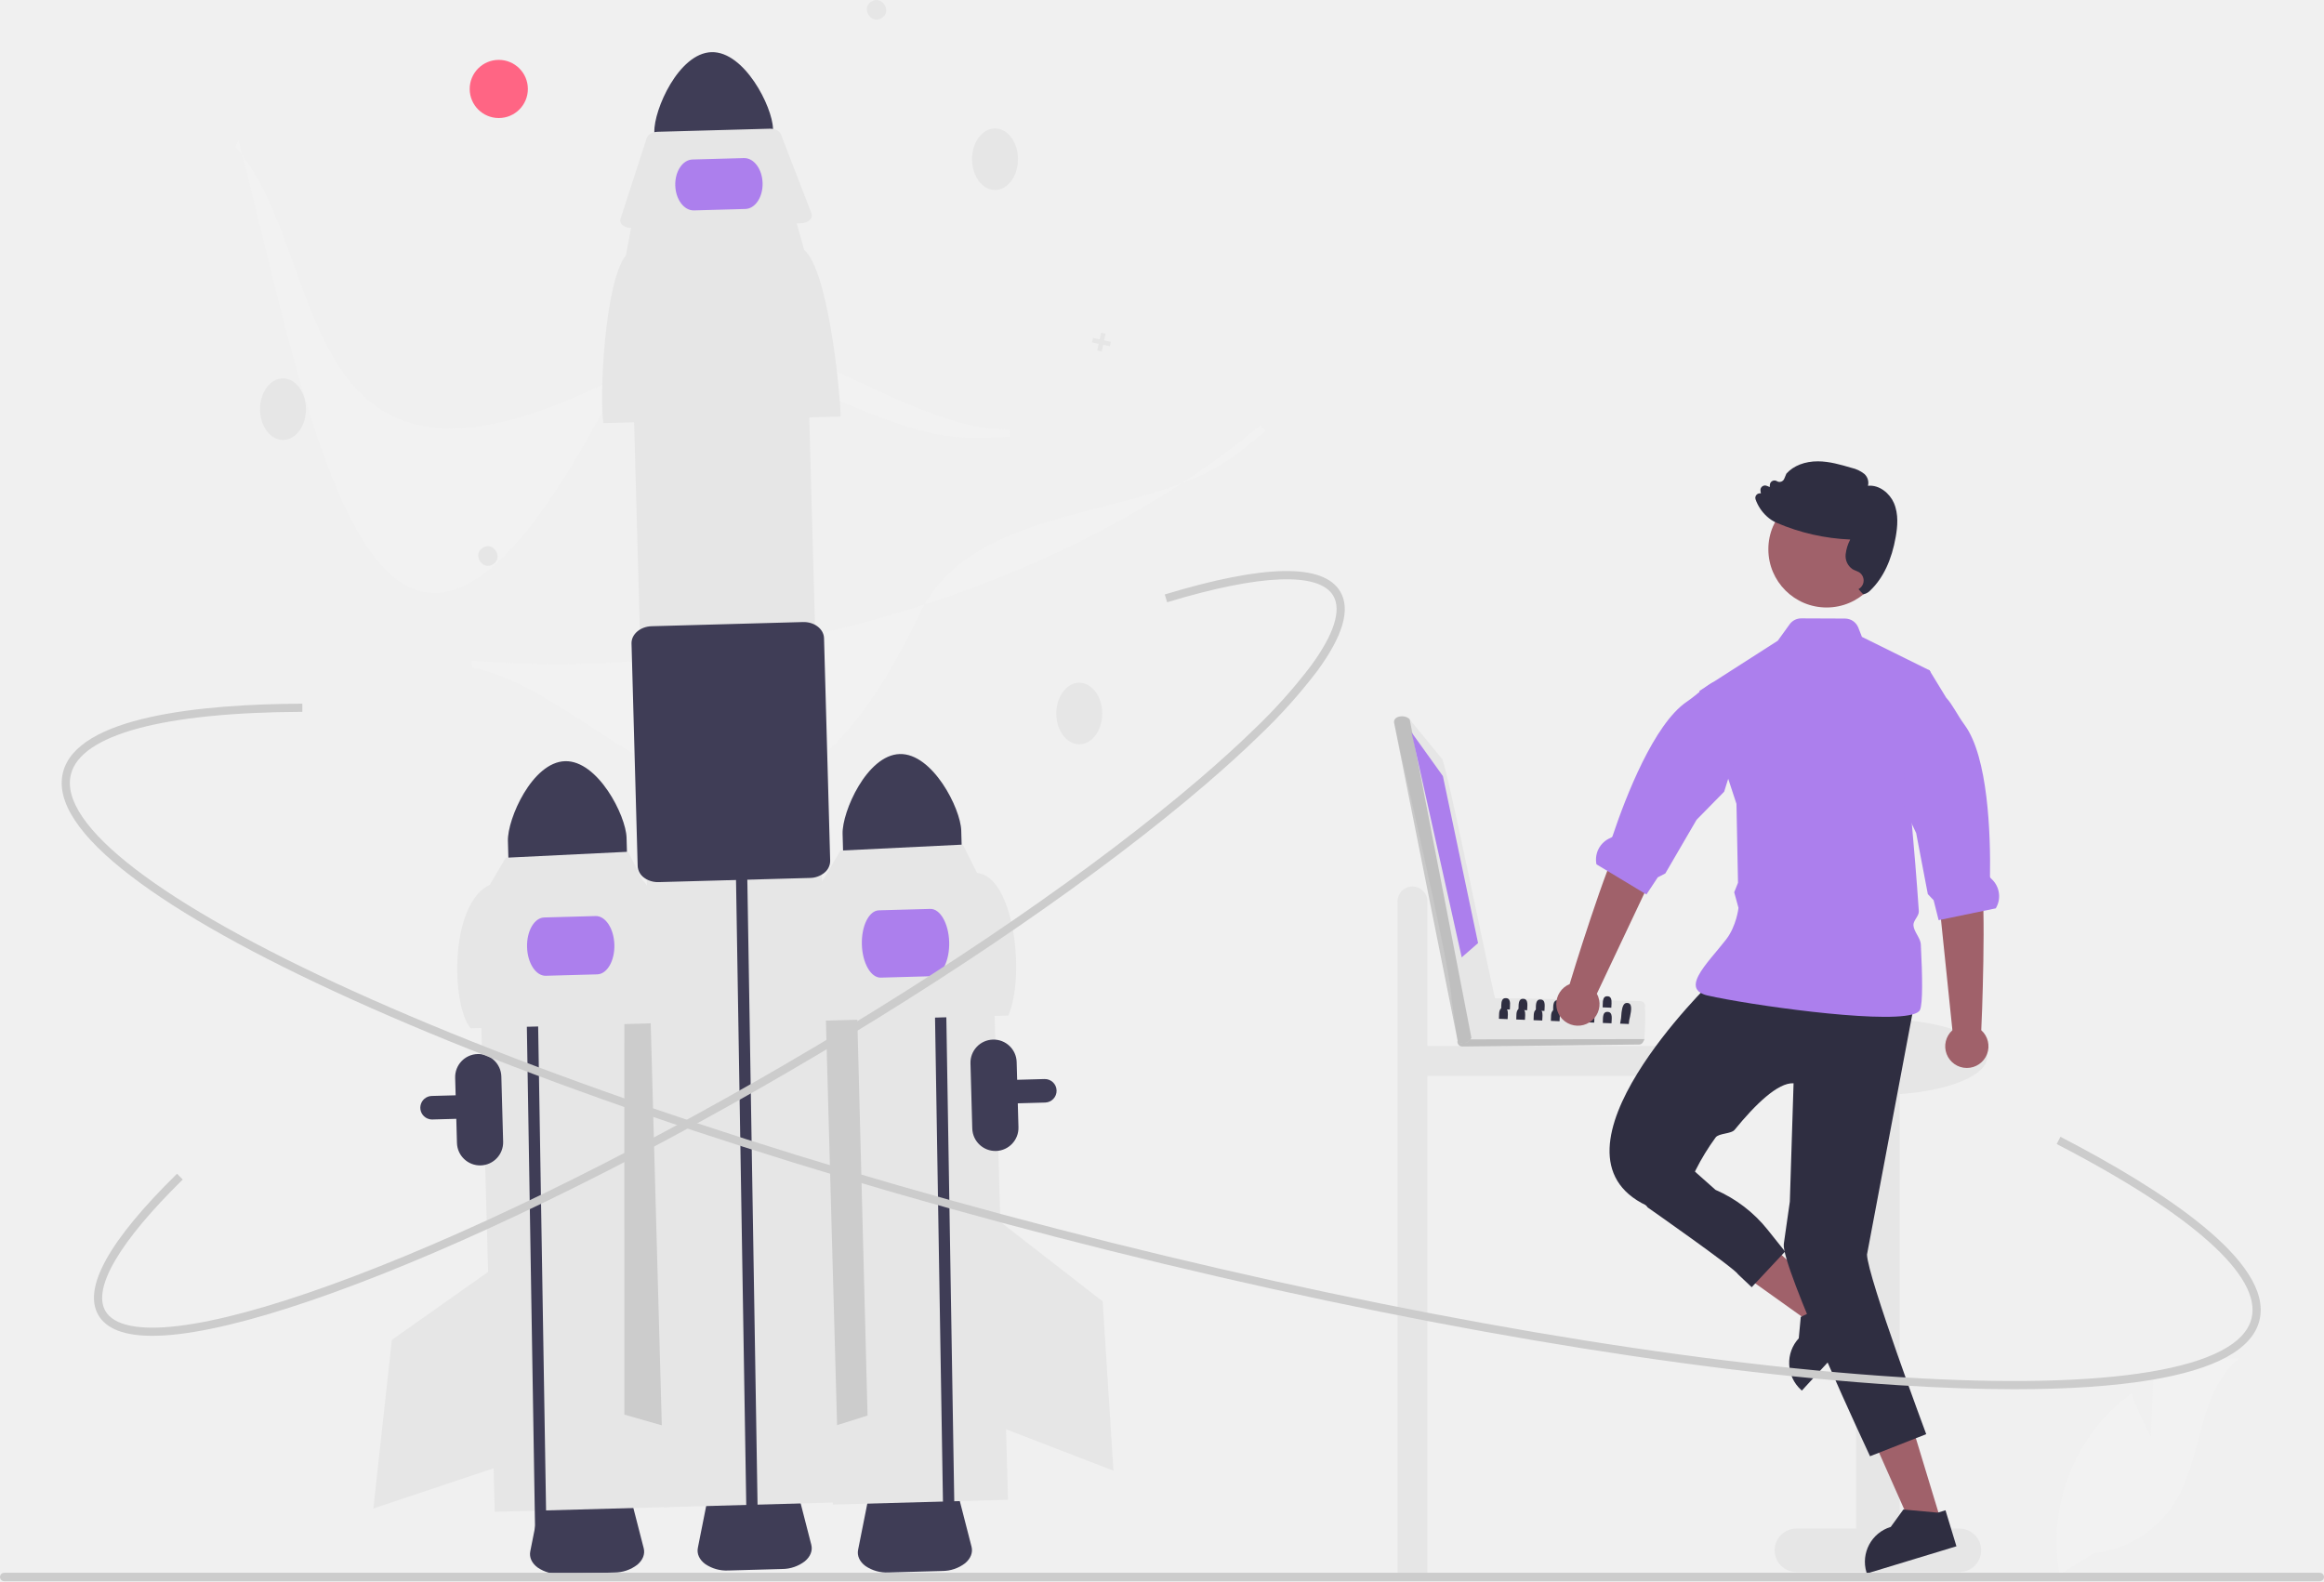
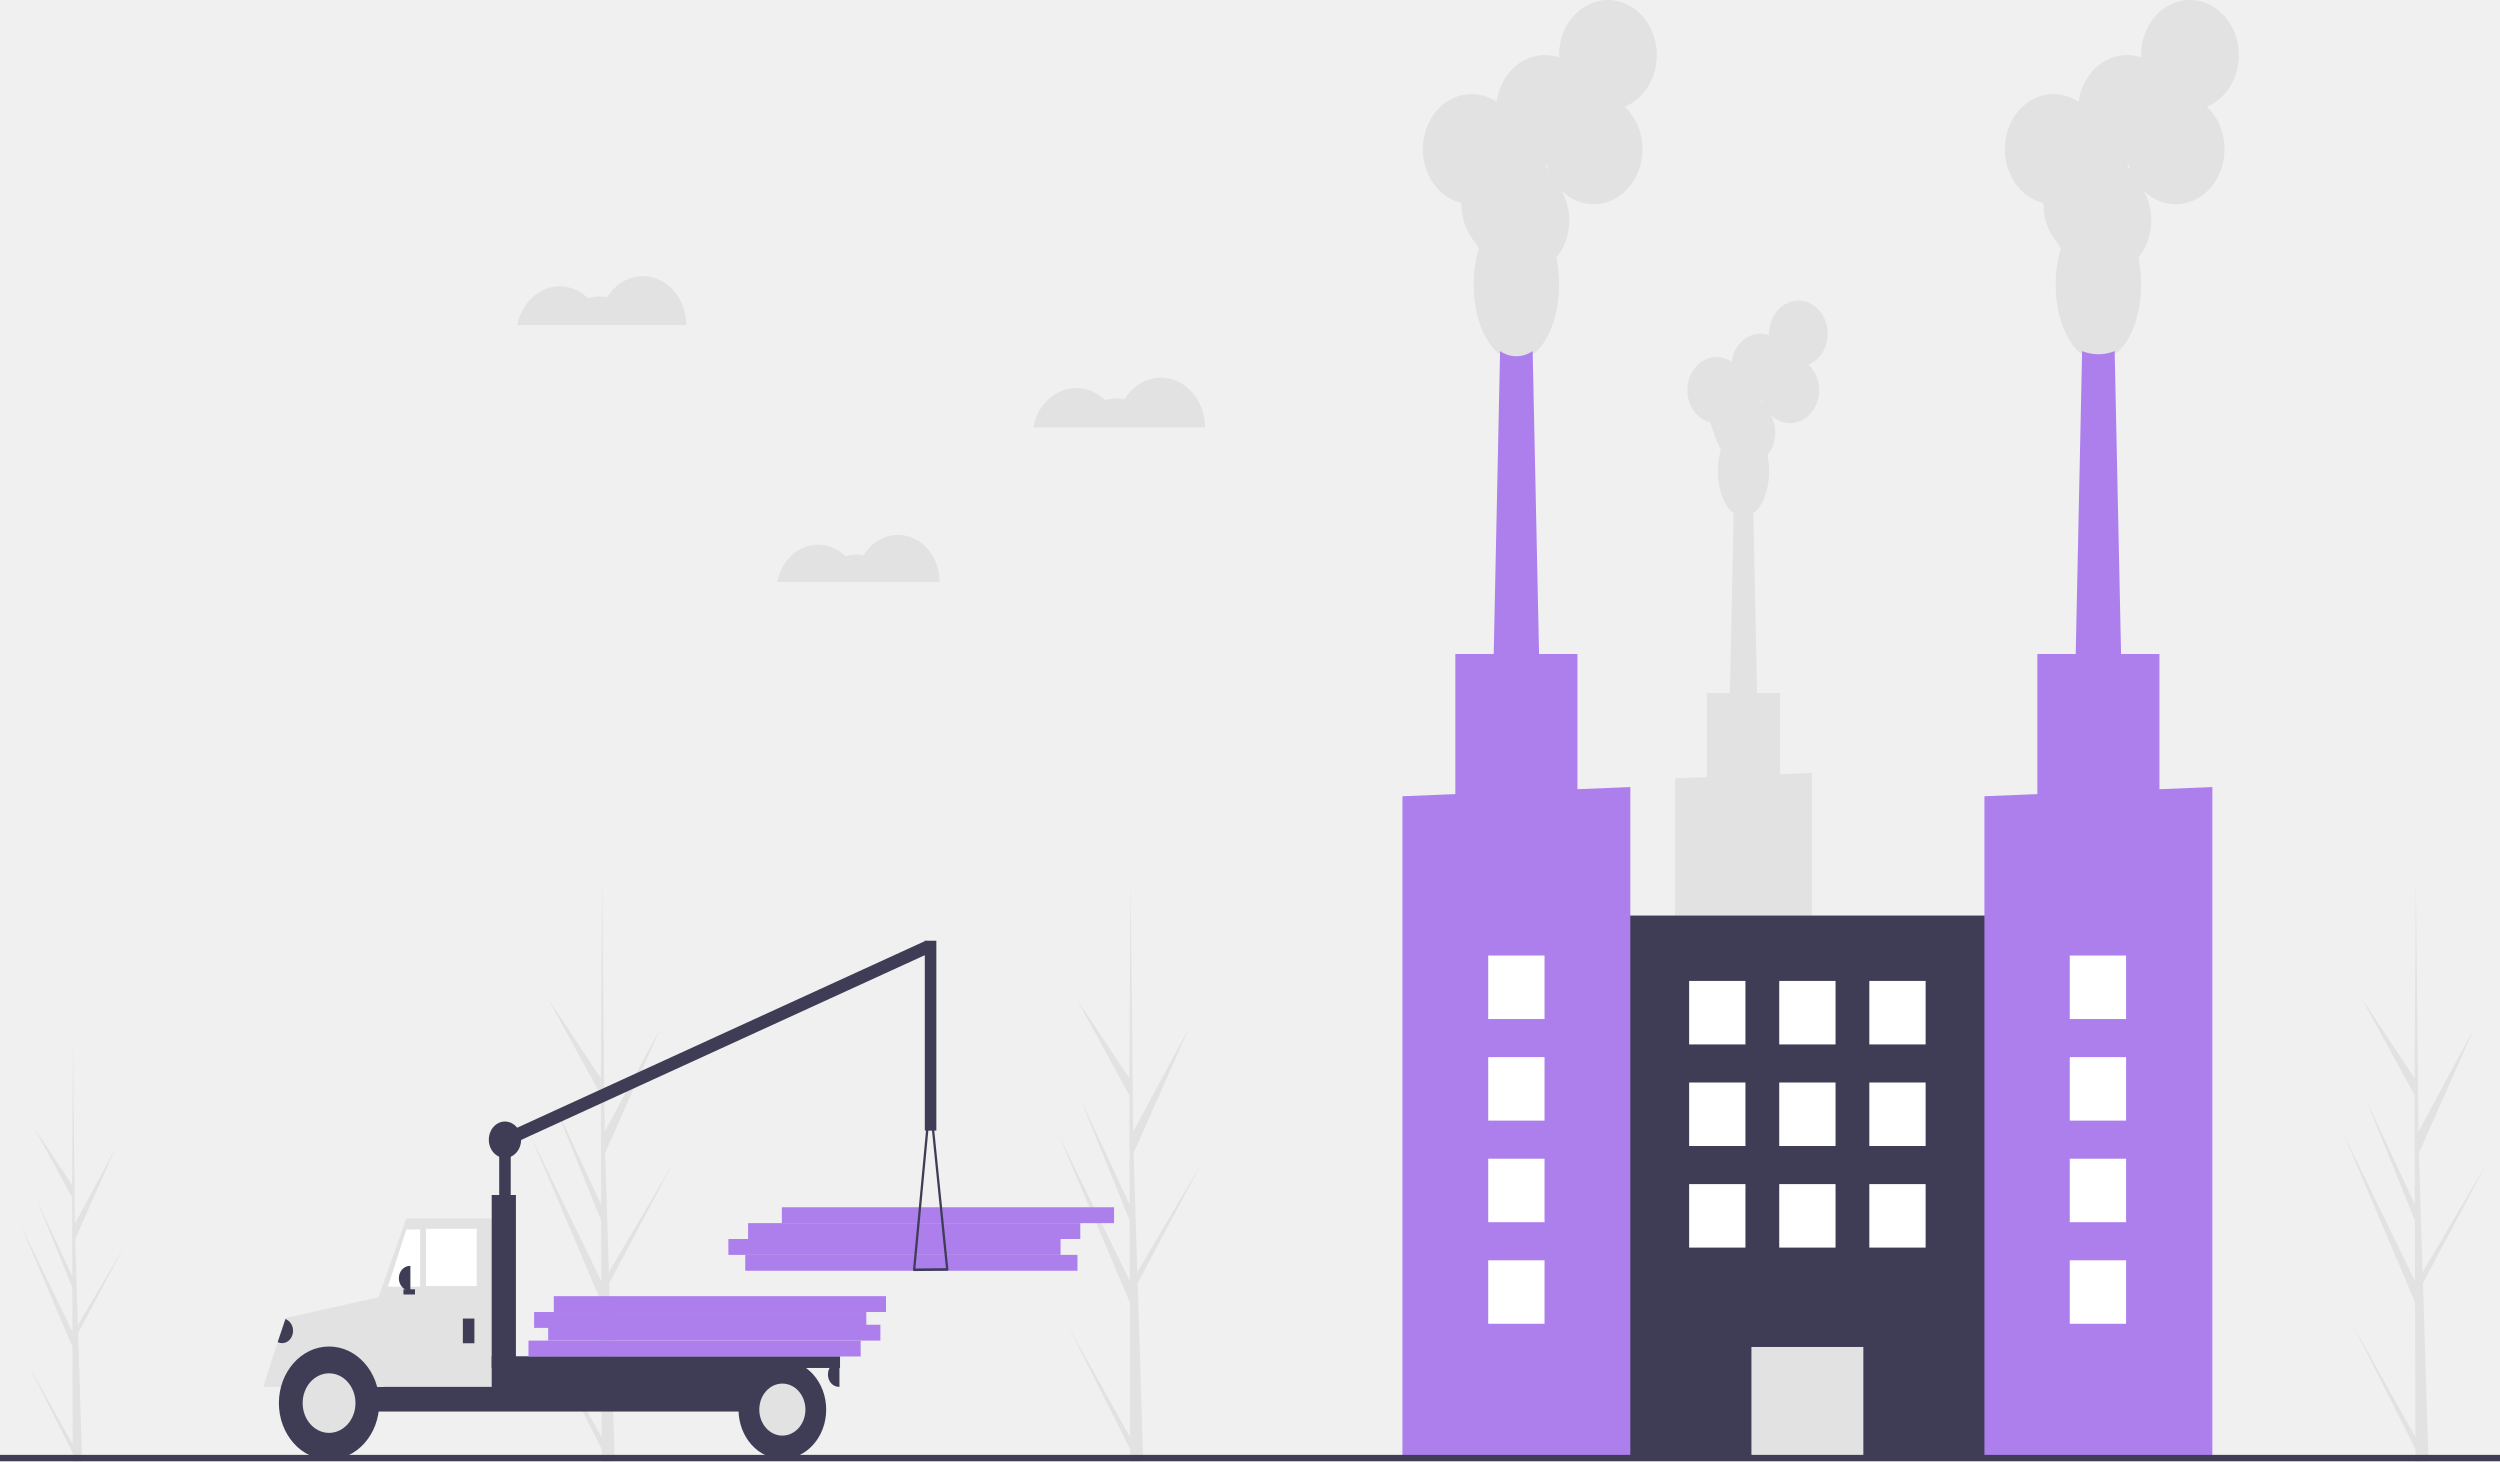
- <svg xmlns="http://www.w3.org/2000/svg" data-name="Layer 1" width="855.157" height="581.907" viewBox="0 0 855.157 581.907">
-   <path d="M696.927,503.797a5.5,5.5,0,0,1,5.5,5.5v53.206h105.5a5.5,5.5,0,0,1,0,11h-105.5v184h-11V509.297A5.5,5.5,0,0,1,696.927,503.797Z" transform="translate(-177.1854 -177.5591)" fill="#e6e6e6" />
-   <path d="M403.333,756.253l-19.832.548a13.812,13.812,0,0,1-8.486-2.379c-2.154-1.602-3.142-3.768-2.708-5.943l3.903-19.613c.735-3.7,5.27-6.497,10.78-6.649l10.952-.302c5.51-.152,10.192,2.39,11.13,6.044l4.979,19.368c.552,2.148-.314,4.365-2.376,6.083A13.812,13.812,0,0,1,403.333,756.253Z" transform="translate(-177.1854 -177.5591)" fill="#3f3d56" />
-   <path d="M523.963,755.693l-19.832.548a13.812,13.812,0,0,1-8.486-2.379c-2.154-1.602-3.142-3.768-2.708-5.943l3.903-19.613c.735-3.7,5.27-6.497,10.78-6.649l10.952-.302c5.51-.152,10.192,2.39,11.13,6.044l4.979,19.368c.552,2.148-.314,4.365-2.376,6.083A13.812,13.812,0,0,1,523.963,755.693Z" transform="translate(-177.1854 -177.5591)" fill="#3f3d56" />
-   <path d="M334.467,589.188a4.331,4.331,0,0,1,1.595-8.308L561.53,574.655a4.33,4.33,0,0,1,4.449,4.208l0,0a4.336,4.336,0,0,1-4.209,4.448l-0-0-225.468,6.226A4.307,4.307,0,0,1,334.467,589.188Z" transform="translate(-177.1854 -177.5591)" fill="#3f3d56" />
-   <rect x="356.219" y="515.396" width="64.474" height="217.68" transform="translate(-194.2683 -166.5985) rotate(-1.58175)" fill="#e6e6e6" />
-   <polygon points="242.126 333.079 229.737 366.828 229.748 520.587 244.844 524.916 242.126 333.079" fill="#ccc" />
-   <path d="M385.116,457.681c-12.057.342-21.257,21.209-21.036,29.352l.407,14.742,43.659-1.206-.407-14.742C407.511,477.685,397.174,457.357,385.116,457.681Z" transform="translate(-177.1854 -177.5591)" fill="#3f3d56" />
-   <path d="M354.063,606.44a8.51,8.51,0,0,1-8.731-8.262l-.662-23.991a8.5,8.5,0,1,1,16.994-.469l.662,23.991A8.51,8.51,0,0,1,354.063,606.44Z" transform="translate(-177.1854 -177.5591)" fill="#3f3d56" />
-   <polyline points="193.233 339.284 192.928 323.429 197.086 323.326 197.391 339.13 201.16 569.476 197.001 569.591" fill="#3f3d56" />
-   <path d="M425.067,553.92l-74.739,2.064c-7.139-8.705-7.787-45.793,7.111-52.851l5.842-9.92,45.043-2.199,5.264,10.445C420.999,507.764,424.82,544.62,425.067,553.92Z" transform="translate(-177.1854 -177.5591)" fill="#e6e6e6" />
-   <path d="M396.936,536.132l-18.9.522c-3.647.101-6.748-4.631-6.911-10.546s2.672-10.811,6.319-10.912l18.9-.522c3.647-.101,6.748,4.631,6.911,10.546S400.583,536.032,396.936,536.132Z" transform="translate(-177.1854 -177.5591)" fill="#ac7fed" />
-   <polygon points="183.151 465.568 144.192 493.088 137.386 555.138 182.834 539.953 183.151 465.568" fill="#e6e6e6" />
-   <rect x="480.63" y="512.731" width="64.474" height="217.68" transform="translate(-194.1474 -163.1654) rotate(-1.58175)" fill="#e6e6e6" />
-   <polygon points="301.996 333.806 315.257 367.222 319.236 520.93 304.257 525.649 301.996 333.806" fill="#ccc" />
-   <ellipse cx="397.132" cy="262.584" rx="8.447" ry="11.327" fill="#e6e6e6" />
-   <path d="M508.269,455.051c-12.057.342-21.257,21.209-21.036,29.352l.407,14.742,43.659-1.206L530.892,483.197C530.663,475.054,520.326,454.727,508.269,455.051Z" transform="translate(-177.1854 -177.5591)" fill="#3f3d56" />
-   <polyline points="343.567 344.247 343.262 328.392 347.42 328.288 347.725 344.093 351.494 574.439 347.335 574.554" fill="#3f3d56" />
-   <path d="M548.219,551.29l-74.739,2.064c-1.303-7.877.383-44.633,7.111-52.851l5.842-9.92,45.043-2.199,5.264,10.445C550.039,499.912,554.691,536.032,548.219,551.29Z" transform="translate(-177.1854 -177.5591)" fill="#e6e6e6" />
-   <path d="M520.18,536.813l-18.9.522c-3.647.101-6.768-5.374-6.957-12.202s2.626-12.466,6.273-12.567l18.9-.522c3.647-.101,6.768,5.374,6.957,12.202S523.827,536.712,520.18,536.813Z" transform="translate(-177.1854 -177.5591)" fill="#ac7fed" />
-   <polygon points="368.086 449.662 405.749 478.93 409.715 541.227 365.009 523.983 368.086 449.662" fill="#e6e6e6" />
-   <path d="M534.754,338.68c-40.413,0-86.857-44.846-127.949-23.539-124.415,64.514-107.289-43.44-143.032-83.589l1.173-2.354c27.059,103.218,51.543,267.692,142.399,83.205,22.759-46.214,97.455,25.22,141.423,23.113l.076,2.829Q541.88,338.681,534.754,338.68Z" transform="translate(-177.1854 -177.5591)" fill="#f2f2f2" />
-   <path d="M631.751,345.026c-32.216,24.4-96.316,16.691-116.208,58.487-60.228,126.545-111.754,30.148-164.488,19.724l-.486-2.585c52.79,4.378,109.414-2.415,163.751-19.648,49.104-15.571,92.915-38.736,126.692-66.962l1.769,2.209Q637.432,340.725,631.751,345.026Z" transform="translate(-177.1854 -177.5591)" fill="#f2f2f2" />
-   <ellipse cx="104.132" cy="150.584" rx="8.447" ry="11.327" fill="#e6e6e6" />
-   <ellipse cx="366.132" cy="58.584" rx="8.447" ry="11.327" fill="#e6e6e6" />
-   <path d="M358.656,385.188c-3.862,2.573-7.815-3.551-3.878-6.01C358.639,376.605,362.592,382.729,358.656,385.188Z" transform="translate(-177.1854 -177.5591)" fill="#e6e6e6" />
-   <path d="M501.656,184.188c-3.862,2.573-7.815-3.551-3.878-6.01C501.639,175.605,505.592,181.729,501.656,184.188Z" transform="translate(-177.1854 -177.5591)" fill="#e6e6e6" />
-   <polygon points="408.749 125.801 406.292 125.262 406.83 122.804 405.192 122.445 404.653 124.903 402.196 124.365 401.837 126.003 404.294 126.542 403.756 128.999 405.394 129.358 405.933 126.9 408.39 127.439 408.749 125.801" fill="#e6e6e6" />
-   <circle cx="183.535" cy="32.737" r="10.702" fill="#ff6584" />
-   <path d="M439.001,196.75c-12.057.342-21.257,21.209-21.036,29.352l.407,14.742,43.659-1.206-.407-14.742C461.396,216.753,451.059,196.426,439.001,196.75Z" transform="translate(-177.1854 -177.5591)" fill="#3f3d56" />
-   <path d="M464.998,754.968l-19.832.548a13.812,13.812,0,0,1-8.486-2.379c-2.154-1.602-3.142-3.768-2.708-5.943l3.903-19.613c.736-3.7,5.27-6.497,10.78-6.649l10.952-.302c5.51-.152,10.192,2.39,11.13,6.044l4.979,19.368c.552,2.148-.314,4.365-2.376,6.083A13.812,13.812,0,0,1,464.998,754.968Z" transform="translate(-177.1854 -177.5591)" fill="#3f3d56" />
-   <rect x="415.453" y="291.401" width="64.474" height="440.016" transform="translate(-191.1314 -165.0065) rotate(-1.58175)" fill="#e6e6e6" />
-   <polyline points="270.868 325.949 270.563 310.094 274.721 309.991 275.026 325.795 278.795 556.141 274.636 556.256" fill="#3f3d56" />
-   <path d="M486.531,330.851,399.205,333.262c-1.523-9.203.447-52.15,8.308-61.752l2.154-11.462,60.297-1.665,3.155,11.171C481.778,276.922,486.242,319.985,486.531,330.851Z" transform="translate(-177.1854 -177.5591)" fill="#e6e6e6" />
-   <path d="M471.87,259.735l-62.223,1.718c-2.297.063-4.193-1.142-4.236-2.693a1.952,1.952,0,0,1,.097-.658l9.665-29.775c.414-1.275,2.061-2.211,3.984-2.264l41.264-1.139c1.923-.053,3.619.791,4.103,2.041l11.293,29.196c.578,1.493-.756,3.047-2.98,3.471A6.081,6.081,0,0,1,471.87,259.735Z" transform="translate(-177.1854 -177.5591)" fill="#e6e6e6" />
-   <path d="M415.786,501.486a7.626,7.626,0,0,1-1.581-.915,5.604,5.604,0,0,1-2.379-4.321l-2.261-81.878c-.093-3.389,3.225-6.241,7.398-6.356l55.703-1.538c4.173-.116,7.643,2.549,7.737,5.938l2.261,81.878a5.603,5.603,0,0,1-2.137,4.446,8.506,8.506,0,0,1-5.261,1.91l-55.702,1.538A8.92,8.92,0,0,1,415.786,501.486Z" transform="translate(-177.1854 -177.5591)" fill="#3f3d56" />
-   <path d="M451.438,254.466l-18.9.522c-3.647.101-6.731-4.02-6.874-9.184s2.709-9.449,6.356-9.55l18.9-.522c3.647-.101,6.731,4.02,6.874,9.184S455.085,254.365,451.438,254.466Z" transform="translate(-177.1854 -177.5591)" fill="#ac7fed" />
-   <path d="M898.194,740.087h-22V580.21c18.402-1.32,32.233-6.955,32.233-13.707,0-7.732-18.132-14-40.5-14s-40.5,6.268-40.5,14c0,6.818,14.1,12.494,32.767,13.742V740.087h-22a8,8,0,0,0,0,16h60a8,8,0,0,0,0-16Z" transform="translate(-177.1854 -177.5591)" fill="#e6e6e6" />
-   <polygon points="676.847 481.363 669.62 489.238 635.806 465.112 646.471 453.489 676.847 481.363" fill="#a0616a" />
-   <path d="M835.554,679.707a13.322,13.322,0,0,0,4.336,9.307l.318.296,9.478-10.329,13.821-15.064-10.203-9.367-1.842,2.012-.192.207-9.182,4.343-1.946.925-.333.155-.732,7.865v.007A13.283,13.283,0,0,0,835.554,679.707Z" transform="translate(-177.1854 -177.5591)" fill="#2f2e41" />
-   <polygon points="714.287 559.924 704.06 563.031 687.21 525.063 702.304 520.478 714.287 559.924" fill="#a0616a" />
-   <path d="M863.987,756.202l.126.422,32.976-10.018-4.025-13.251-2.604.792-.274.081-12.26-1.125-.363-.03-4.639,6.4a13.413,13.413,0,0,0-8.938,16.728Z" transform="translate(-177.1854 -177.5591)" fill="#2f2e41" />
-   <path id="ad16ec3e-8c70-4d69-a6df-f9bf45b483f6-216" data-name="Path 17" d="M807.142,538.687s-65.294,63.042-24.016,82.556h12.758a84.503,84.503,0,0,1,12.611-25.108c1.205-1.577,5.721-1.257,6.975-2.794,7.657-9.387,15.958-17.448,21.691-17.128l-1.372,43.558L833.571,635.308c-1.165,8.032,31.727,78.161,31.727,78.161L885.972,705.344s-21.54-57.762-21.792-66.089L881.442,547.693Z" transform="translate(-177.1854 -177.5591)" fill="#2f2e41" />
-   <path d="M801.698,541.796a3.89,3.89,0,0,0,1.273,1.154,8.99,8.99,0,0,0,2.671.991c14.701,3.337,62.726,10.255,75.192,6.955,1.532-.4,2.53-.962,2.856-1.702,1.043-2.338.91-12.215.296-24.142-.111-2.234-2.575-4.654-2.723-6.992-.104-1.753,2.109-3.403,1.99-5.186-.814-12.06-1.864-24.349-2.567-32.118-.444-4.994-.747-8.116-.747-8.116l7.584-47.817-.355-.585-.4-.2-24.453-12.104-1.332-3.403a5.267,5.267,0,0,0-4.876-3.337l-16.107-.067a5.249,5.249,0,0,0-4.284,2.175l-4.365,6.045-28.855,18.497.111.34,13.54,41.203.067,3.211v.007l.503,25.821-1.398,3.5,1.576,5.741s-.725,6.711-4.609,11.697c-3.522,4.528-8.005,9.248-10.033,13.081v.007C801.128,538.571,800.751,540.405,801.698,541.796Z" transform="translate(-177.1854 -177.5591)" fill="#ac7fed" />
-   <path id="ef5568b9-6037-4ec0-9cfc-fa22633e4b80-217" data-name="Path 18" d="M779.991,617.498l3.49,4.41s32.098,22.456,33.2,24.555l5.073,4.8,12.274-13.12-6.383-8a50.107,50.107,0,0,0-19.221-14.716h0l-9.782-8.679Z" transform="translate(-177.1854 -177.5591)" fill="#2f2e41" />
-   <path d="M895.61,556.69l-5.845-56.578L888.222,476.827l16.36-2.958s-.648,16.65,1.495,26.044c2.115,9.27.281,55.535.15,56.773a7.96,7.96,0,1,1-10.617.005Z" transform="translate(-177.1854 -177.5591)" fill="#a0616a" />
-   <path d="M876.128,471.006l4.558,9.751,1.591,3.396,4.284,22.433,2.138,2.271,1.842,7.332.866-.178,15.611-3.233,4.55-.94A8.65,8.65,0,0,0,909.999,501.015c-.311-.281-.57-.555-.562-.814.259-15.604-.695-44.096-9.315-55.823-2.738-3.722-4.38-7.428-6.77-10.018-.007-.007-.007-.015-.015-.015l-5.815-9.522-.355-.585-.4-.2Z" transform="translate(-177.1854 -177.5591)" fill="#ac7fed" />
-   <circle id="af7fa85c-211d-4c02-a612-cf38cfa53f1c" data-name="Ellipse 5" cx="672.128" cy="202.131" r="21.431" fill="#a0616a" />
-   <path d="M874.761,375.079c.628-3.601,1.117-8.27-.681-12.42-1.519-3.493-5.32-6.768-9.545-6.326a4.399,4.399,0,0,0-1.373-4.399,11.555,11.555,0,0,0-4.688-2.204c-3.971-1.167-8.084-2.377-12.332-2.4-4.767-.026-8.99,1.607-11.58,4.486l-.063.093-.776,1.854a1.868,1.868,0,0,1-1.149,1.057,1.836,1.836,0,0,1-1.553-.19,1.695,1.695,0,0,0-2.581,1.366l-.041.791-1.112-.443a1.69,1.69,0,0,0-2.299,1.851l.148.941a1.811,1.811,0,0,0-1.38.311,1.655,1.655,0,0,0-.589,1.86,15.398,15.398,0,0,0,4.284,6.4,12.802,12.802,0,0,0,2.908,1.977q.329.166.685.315a76.252,76.252,0,0,0,26.963,6.108,15.654,15.654,0,0,0-1.674,5.372,5.875,5.875,0,0,0,2.514,5.541,7.399,7.399,0,0,0,1.204.552,7.941,7.941,0,0,1,1.155.534,3.598,3.598,0,0,1-.148,6.243s1.595,1.947,1.85,1.914a4.982,4.982,0,0,0,2.625-1.553C870.173,390.202,873.278,383.602,874.761,375.079Z" transform="translate(-177.1854 -177.5591)" fill="#2f2e41" />
-   <path d="M968.583,706.352l.931-20.943a67.64,67.64,0,0,1,31.55-7.986c-15.153,12.389-13.259,36.269-23.532,52.929a40.686,40.686,0,0,1-29.835,18.801l-12.68,7.764a68.176,68.176,0,0,1,14.37-55.246A65.854,65.854,0,0,1,961.489,690.425C964.526,698.433,968.583,706.352,968.583,706.352Z" transform="translate(-177.1854 -177.5591)" fill="#f2f2f2" />
-   <path d="M1032.342,757.913a1.549,1.549,0,0,1-1.553,1.553H178.739a1.553,1.553,0,0,1,0-3.106h852.05A1.549,1.549,0,0,1,1032.342,757.913Z" transform="translate(-177.1854 -177.5591)" fill="#ccc" />
-   <path d="M543.683,601.125a8.51,8.51,0,0,1-8.731-8.262l-.662-23.991a8.5,8.5,0,0,1,16.994-.469l.662,23.991A8.51,8.51,0,0,1,543.683,601.125Z" transform="translate(-177.1854 -177.5591)" fill="#3f3d56" />
-   <path d="M918.54,688.807q-19.368,0-42.457-1.464c-79.614-5.056-182.738-22.633-290.376-49.492-107.638-26.859-206.93-59.794-279.585-92.734-35.393-16.047-62.556-31.236-80.735-45.147-19.247-14.727-27.666-27.564-25.024-38.153,5.148-20.629,50.731-25.142,88.064-25.295l.013,3c-51.268.21-81.514,8.387-85.166,23.022-4.652,18.64,33.287,47.741,104.087,79.841,72.496,32.868,171.605,65.739,279.073,92.557,107.467,26.816,210.401,44.363,289.84,49.408,77.579,4.928,124.743-2.938,129.395-21.578,3.862-15.477-21.598-38.275-71.689-64.198l1.379-2.664c36.397,18.836,78.646,45.852,73.222,67.589-2.643,10.589-16.105,17.965-40.015,21.923C954.935,687.676,938.194,688.807,918.54,688.807Z" transform="translate(-177.1854 -177.5591)" fill="#ccc" />
-   <path d="M233.244,669.154c-10.246,0-16.907-2.546-19.855-7.607-5.814-9.98,3.923-27.493,28.941-52.051l2.102,2.141c-23.239,22.812-33.343,40.001-28.451,48.4,3.096,5.312,12.309,7.217,26.648,5.504,14.235-1.699,33.101-6.765,56.072-15.055,47.291-17.067,106.623-45.856,167.065-81.064,60.44-35.207,114.75-72.616,152.927-105.335,7.333-6.286,13.987-12.333,19.779-17.971a196.96,196.96,0,0,0,20.976-23.377c8.563-11.627,11.453-20.581,8.358-25.895-5.17-8.875-26.888-8.04-61.156,2.353l-.87-2.871c36.766-11.149,58.507-11.483,64.619-.992,3.797,6.519.926,16.337-8.534,29.184a199.923,199.923,0,0,1-21.299,23.748c-5.837,5.683-12.539,11.772-19.92,18.1-38.31,32.833-92.777,70.354-153.369,105.649-60.594,35.297-120.1,64.168-167.556,81.295-23.185,8.367-42.273,13.485-56.735,15.211A82.698,82.698,0,0,1,233.244,669.154Z" transform="translate(-177.1854 -177.5591)" fill="#ccc" />
-   <path d="M780.787,545.982c-7.414-.148-47.24-1.291-53.771-1.01-.369-1.293-12.75,14.573-13.051,14.671a1.808,1.808,0,0,0,.605,2.908c.728.442,64.932-.746,65.71-.591a1.786,1.786,0,0,0,1.594-1.038l.429-.961c.045-1.644.583-10.048.1-11.485A1.778,1.778,0,0,0,780.787,545.982Z" transform="translate(-177.1854 -177.5591)" fill="#e6e6e6" />
-   <path d="M782.303,559.959c-.377.905-.859,2.043-2.023,2.001l-65.032.73a1.794,1.794,0,0,1-1.565-2.633Z" transform="translate(-177.1854 -177.5591)" opacity="0.17" style="isolation:isolate" />
-   <path d="M727.32,544.777c-.7-1.211-18.086-87.238-19.537-87.958l-11.87-14.521-1.061-.798c-1.475-.81-5.014-.262-4.696,1.991h0c2.789,13.37,20.726,89.518,21.119,101.39l2.159,15.124a1.863,1.863,0,0,0,2.3,1.53,3.583,3.583,0,0,0,2.877-2.079C718.773,558.923,728.133,545.087,727.32,544.777Z" transform="translate(-177.1854 -177.5591)" fill="#e6e6e6" />
-   <path d="M695.91,442.299l22.703,117.161c-.759,1.922-4.312,3.268-5.139.747-.014-.003-23.291-116.644-23.315-116.713C689.911,440.687,694.55,440.598,695.91,442.299Z" transform="translate(-177.1854 -177.5591)" opacity="0.17" style="isolation:isolate" />
-   <polygon points="519.409 269.531 530.939 285.603 543.881 347.068 537.865 352.316 519.409 269.531" fill="#ac7fed" />
-   <path d="M773.344,554.269l3.19.13a12.539,12.539,0,0,1,.46-2.76c.48-2.28.91-4.99-1.08-4.98-1.35-.13-1.81,1.58-2.05,3.44A26.318,26.318,0,0,1,773.344,554.269Z" transform="translate(-177.1854 -177.5591)" fill="#2f2e41" />
-   <path d="M755.044,549.979l2.15.08,1.04.04c-.02-1.14.51-3.49-.78-4.07a1.6,1.6,0,0,0-.65-.13c-1.21-.07-1.57.85-1.68,1.91-.07.64-.04,1.32-.06,1.85C755.064,549.769,755.054,549.879,755.044,549.979Z" transform="translate(-177.1854 -177.5591)" fill="#2f2e41" />
-   <path d="M748.674,549.719l2.16.09,1.03.04c-.02-1.31.67-4.17-1.43-4.21-1.94-.11-1.69,2.36-1.74,3.76C748.694,549.509,748.684,549.619,748.674,549.719Z" transform="translate(-177.1854 -177.5591)" fill="#2f2e41" />
-   <path d="M742.304,549.469l2.15.08,1.04.04c-.02-1.3.67-4.16-1.43-4.2-1.94-.12-1.69,2.35-1.74,3.76C742.324,549.259,742.314,549.369,742.304,549.469Z" transform="translate(-177.1854 -177.5591)" fill="#2f2e41" />
-   <path d="M735.934,549.209l2.16.09,1.03.04c-.02-1.31.67-4.16-1.43-4.21-1.94-.11-1.69,2.36-1.74,3.76C735.954,548.999,735.944,549.109,735.934,549.209Z" transform="translate(-177.1854 -177.5591)" fill="#2f2e41" />
-   <path d="M729.564,548.959l2.15.08,1.04.04c-.02-1.2.56-3.71-.98-4.14h-.01a1.464,1.464,0,0,0-.44-.06,1.506,1.506,0,0,0-.54.05h-.01c-1.34.35-1.15,2.45-1.19,3.71C729.584,548.749,729.574,548.859,729.564,548.959Z" transform="translate(-177.1854 -177.5591)" fill="#2f2e41" />
-   <path d="M766.914,548.279l3.19.13c0-.12,0-.25.01-.4a13.33,13.33,0,0,0,.04-2.29c-.11-.84-.47-1.5-1.48-1.52-1.03-.06-1.44.6-1.6,1.45a3.116,3.116,0,0,0-.08.44v.01C766.914,546.879,766.964,547.719,766.914,548.279Z" transform="translate(-177.1854 -177.5591)" fill="#2f2e41" />
-   <path d="M760.544,548.019l3.19.13a23.28,23.28,0,0,0,.06-2.58c-.09-.88-.44-1.6-1.49-1.62-1.06-.07-1.47.65-1.63,1.54C760.524,546.349,760.604,547.379,760.544,548.019Z" transform="translate(-177.1854 -177.5591)" fill="#2f2e41" />
-   <path d="M754.174,547.769l.95.04,2.24.09c-.01-.48.08-1.18.09-1.87a4.233,4.233,0,0,0-.02-.62c-.08-.93-.41-1.7-1.5-1.72-1.11-.06-1.5.71-1.64,1.65C754.154,546.179,754.234,547.149,754.174,547.769Z" transform="translate(-177.1854 -177.5591)" fill="#2f2e41" />
-   <path d="M766.974,554.019l3.19.12c-.01-1.3.67-4.16-1.43-4.2C766.634,549.809,767.094,552.709,766.974,554.019Z" transform="translate(-177.1854 -177.5591)" fill="#2f2e41" />
-   <path d="M760.604,553.759l3.19.13c-.01-1.31.67-4.17-1.43-4.21C760.264,549.559,760.724,552.459,760.604,553.759Z" transform="translate(-177.1854 -177.5591)" fill="#2f2e41" />
-   <path d="M754.234,553.509l3.19.12c-.01-.93.34-2.65-.23-3.57a1.32,1.32,0,0,0-1.2-.63,1.406,1.406,0,0,0-.93.23C754.044,550.329,754.334,552.449,754.234,553.509Z" transform="translate(-177.1854 -177.5591)" fill="#2f2e41" />
-   <path d="M747.864,553.249l3.19.13c-.01-.93.33-2.64-.22-3.57a1.323,1.323,0,0,0-1.21-.64,1.389,1.389,0,0,0-.93.23C747.674,550.089,747.964,552.199,747.864,553.249Z" transform="translate(-177.1854 -177.5591)" fill="#2f2e41" />
-   <path d="M741.494,552.999l3.19.12c-.01-.93.34-2.65-.23-3.57a1.319,1.319,0,0,0-1.2-.63,1.405,1.405,0,0,0-.93.23C741.304,549.819,741.594,551.939,741.494,552.999Z" transform="translate(-177.1854 -177.5591)" fill="#2f2e41" />
-   <path d="M735.124,552.739l3.19.13c-.01-.93.33-2.64-.22-3.57a1.312,1.312,0,0,0-1.21-.64,1.389,1.389,0,0,0-.93.23C734.934,549.579,735.224,551.689,735.124,552.739Z" transform="translate(-177.1854 -177.5591)" fill="#2f2e41" />
-   <path d="M728.754,552.489l3.19.12c-.01-.93.33-2.64-.23-3.57a1.308,1.308,0,0,0-1.2-.63,1.405,1.405,0,0,0-.93.23C728.564,549.319,728.854,551.429,728.754,552.489Z" transform="translate(-177.1854 -177.5591)" fill="#2f2e41" />
-   <path d="M764.78,543.245l24.313-51.421L798.286,470.375l-14.448-8.227s-4.921,15.919-10.064,24.067c-5.075,8.04-18.718,52.287-19.006,53.497a7.96,7.96,0,1,0,10.012,3.533Z" transform="translate(-177.1854 -177.5591)" fill="#a0616a" />
-   <path d="M764.632,495.638l18.388,11.093,4.17-6.303,2.777-1.433,11.494-19.737,10.162-10.354,13.427-42.919-17.47,2.621-.023.007c-3.112,1.651-5.896,4.602-9.713,7.203-12.026,8.196-22.395,34.752-27.335,49.559-.081.243-.414.412-.8.578a8.653,8.653,0,0,0-5.077,9.685Z" transform="translate(-177.1854 -177.5591)" fill="#ac7fed" />
+ <svg xmlns="http://www.w3.org/2000/svg" width="460" height="269" viewBox="0 0 460 269" fill="none">
+   <path d="M110.701 264.432L99.37 244.156L110.706 266.641L110.712 268.952C111.521 268.941 112.321 268.906 113.113 268.847L112.189 239.167L112.201 238.937L112.18 238.894L112.092 236.089L123.94 213.866L112.08 233.989L112.045 234.583L111.346 212.158L121.532 189.165L111.267 208.218L110.789 161.738L110.787 161.583L110.785 161.736L110.553 198.382L100.82 183.719L110.562 201.538L110.607 221.61L101.576 202.225L110.612 224.56L110.637 235.721L97.519 208.73L110.647 239.615L110.701 264.432Z" fill="#E2E2E2" />
+   <path d="M207.939 264.432L196.608 244.156L207.944 266.641L207.951 268.952C208.759 268.941 209.559 268.906 210.351 268.847L209.427 239.167L209.439 238.937L209.418 238.894L209.33 236.089L221.178 213.866L209.318 233.989L209.283 234.583L208.584 212.158L218.77 189.165L208.505 208.218L208.027 161.738L208.025 161.583L208.024 161.736L207.791 198.382L198.058 183.719L207.8 201.538L207.845 221.61L198.814 202.225L207.85 224.56L207.875 235.721L194.757 208.73L207.885 239.615L207.939 264.432Z" fill="#E2E2E2" />
+   <path d="M13.371 265.736L5.188 251.095L13.375 267.332L13.379 269C13.963 268.992 14.541 268.967 15.113 268.924L14.445 247.492L14.454 247.327L14.439 247.295L14.375 245.27L22.931 229.222L14.367 243.753L14.341 244.182L13.837 227.99L21.192 211.386L13.779 225.144L13.434 191.581L13.433 191.47L13.432 191.58L13.264 218.042L6.236 207.454L13.27 220.321L13.303 234.814L6.782 220.816L13.306 236.945L13.324 245.004L3.852 225.514L13.332 247.816L13.371 265.736Z" fill="#E2E2E2" />
+   <path d="M444.431 264.432L433.1 244.156L444.436 266.641L444.442 268.952C445.251 268.941 446.051 268.906 446.843 268.847L445.919 239.167L445.931 238.937L445.91 238.894L445.822 236.089L457.67 213.866L445.81 233.989L445.774 234.583L445.076 212.158L455.262 189.165L444.997 208.218L444.519 161.738L444.517 161.583L444.515 161.736L444.283 198.382L434.55 183.719L444.291 201.538L444.337 221.61L435.306 202.225L444.342 224.56L444.367 235.721L431.249 208.73L444.377 239.615L444.431 264.432Z" fill="#E2E2E2" />
+   <path d="M137.127 233.819H198.253V230.898H137.127V233.819Z" fill="#AC7FED" />
+   <path d="M134.018 230.898H195.145V227.977H134.018V230.898Z" fill="#AC7FED" />
+   <path d="M137.645 227.978H198.771V225.057H137.645V227.978Z" fill="#AC7FED" />
+   <path d="M143.861 225.057H204.987V222.136H143.861V225.057Z" fill="#AC7FED" />
+   <path d="M91.851 226.221H93.974V209.23H91.851V226.221Z" fill="#3F3D56" />
+   <path d="M91.847 209.015L92.645 211.232L171.181 175.288L170.383 173.071L91.847 209.015Z" fill="#3F3D56" />
+   <path d="M52.589 251.588H71.053V243.451H52.589V251.588Z" fill="#3F3D56" />
+   <path d="M54.287 259.725H145.333V250.631H54.287V259.725Z" fill="#3F3D56" />
+   <path d="M69.249 255.178H91.108V224.187H74.766L69.249 239.817V255.178Z" fill="#E2E2E2" />
+   <path d="M78.375 236.631H87.713V226.102H78.375V236.631Z" fill="white" />
+   <path d="M71.371 236.75H77.314V226.221H74.766L71.371 236.75Z" fill="white" />
+   <path d="M85.166 247.161H87.288V242.614H85.166V247.161Z" fill="#3F3D56" />
+   <path d="M75.51 237.469H75.403C74.869 237.469 74.356 237.229 73.978 236.803C73.6 236.376 73.387 235.798 73.387 235.195C73.387 234.592 73.6 234.014 73.978 233.588C74.356 233.161 74.869 232.922 75.403 232.922H75.51V237.469V237.469Z" fill="#3F3D56" />
+   <path d="M154.459 255.178H154.353C153.818 255.178 153.306 254.938 152.927 254.512C152.549 254.085 152.337 253.507 152.337 252.904V252.904C152.337 252.301 152.549 251.723 152.927 251.297C153.306 250.87 153.818 250.631 154.353 250.631H154.459V255.178V255.178Z" fill="#3F3D56" />
+   <path d="M60.76 250.596C59.181 250.619 57.628 251.043 56.215 251.836C54.802 252.629 53.566 253.772 52.598 255.178H48.45L52.483 242.512L71.265 238.335L70.734 255.178H68.921C67.954 253.771 66.717 252.629 65.304 251.836C63.891 251.043 62.338 250.619 60.76 250.596V250.596Z" fill="#E2E2E2" />
+   <path d="M60.547 268.579C65.646 268.579 69.779 263.919 69.779 258.169C69.779 252.42 65.646 247.759 60.547 247.759C55.449 247.759 51.315 252.42 51.315 258.169C51.315 263.919 55.449 268.579 60.547 268.579Z" fill="#3F3D56" />
+   <path d="M60.547 263.648C63.231 263.648 65.406 261.195 65.406 258.169C65.406 255.143 63.231 252.69 60.547 252.69C57.864 252.69 55.688 255.143 55.688 258.169C55.688 261.195 57.864 263.648 60.547 263.648Z" fill="#E2E2E2" />
+   <path d="M143.954 268.46C148.408 268.46 152.019 264.388 152.019 259.366C152.019 254.343 148.408 250.272 143.954 250.272C139.5 250.272 135.889 254.343 135.889 259.366C135.889 264.388 139.5 268.46 143.954 268.46Z" fill="#3F3D56" />
+   <path d="M143.954 264.152C146.298 264.152 148.198 262.009 148.198 259.366C148.198 256.722 146.298 254.58 143.954 254.58C141.61 254.58 139.709 256.722 139.709 259.366C139.709 262.009 141.61 264.152 143.954 264.152Z" fill="#E2E2E2" />
+   <path d="M90.472 256.135H94.929V219.879H90.472V256.135Z" fill="#3F3D56" />
+   <path d="M90.472 251.708H154.565V249.554H90.472V251.708Z" fill="#3F3D56" />
+   <path d="M74.236 238.187H76.358V237.229H74.236V238.187Z" fill="#3F3D56" />
+   <path d="M168.042 233.801C168.022 233.776 168.007 233.746 167.997 233.714C167.988 233.682 167.985 233.648 167.988 233.615L170.915 202.404C170.92 202.346 170.945 202.291 170.984 202.252C171.023 202.212 171.073 202.19 171.125 202.19H171.126C171.178 202.19 171.228 202.212 171.267 202.251C171.306 202.29 171.331 202.344 171.337 202.402L174.503 233.548C174.506 233.581 174.503 233.615 174.494 233.647C174.485 233.679 174.47 233.708 174.451 233.733C174.431 233.759 174.407 233.779 174.38 233.793C174.353 233.807 174.323 233.814 174.294 233.814L168.201 233.879H168.199C168.169 233.879 168.14 233.872 168.113 233.859C168.086 233.845 168.062 233.825 168.042 233.801V233.801ZM171.135 204.614L168.435 233.398L174.054 233.338L171.135 204.614Z" fill="#3F3D56" />
+   <path d="M52.522 242.697L52.621 242.739C53.121 242.952 53.525 243.381 53.745 243.931C53.965 244.48 53.983 245.106 53.793 245.67C53.604 246.234 53.224 246.69 52.737 246.938C52.249 247.186 51.694 247.205 51.194 246.992L51.095 246.95L52.522 242.697V242.697Z" fill="#3F3D56" />
+   <path d="M170.164 208.034H172.287V173.094H170.164V208.034Z" fill="#3F3D56" />
+   <path d="M92.912 213.059C94.553 213.059 95.884 211.559 95.884 209.709C95.884 207.858 94.553 206.358 92.912 206.358C91.271 206.358 89.941 207.858 89.941 209.709C89.941 211.559 91.271 213.059 92.912 213.059Z" fill="#3F3D56" />
+   <path d="M97.239 249.59H158.365V246.669H97.239V249.59Z" fill="#AC7FED" />
+   <path d="M100.865 246.669H161.991V243.748H100.865V246.669Z" fill="#AC7FED" />
+   <path d="M98.275 244.333H159.401V241.412H98.275V244.333Z" fill="#AC7FED" />
+   <path d="M101.901 241.412H163.028V238.492H101.901V241.412Z" fill="#AC7FED" />
+   <path d="M198.058 71.403C200.006 71.401 201.889 72.192 203.36 73.631C204.523 73.273 205.742 73.213 206.928 73.454C207.91 71.848 209.322 70.637 210.957 70C212.593 69.362 214.366 69.331 216.018 69.911C217.671 70.491 219.115 71.651 220.141 73.223C221.167 74.794 221.72 76.694 221.72 78.646H190.122C190.51 76.596 191.509 74.759 192.953 73.441C194.398 72.123 196.199 71.404 198.058 71.403V71.403Z" fill="#E2E2E2" />
+   <path d="M150.521 100.229C152.363 100.226 154.143 100.974 155.534 102.335C156.634 101.996 157.786 101.939 158.907 102.168C159.836 100.649 161.17 99.504 162.717 98.901C164.263 98.299 165.939 98.269 167.501 98.817C169.064 99.366 170.429 100.463 171.399 101.948C172.369 103.434 172.892 105.231 172.892 107.075H143.019C143.386 105.138 144.33 103.401 145.696 102.155C147.061 100.909 148.765 100.229 150.521 100.229V100.229Z" fill="#E2E2E2" />
+   <path d="M102.994 52.686C104.911 52.684 106.763 53.462 108.211 54.878C109.354 54.526 110.553 54.466 111.72 54.704C112.686 53.123 114.074 51.932 115.683 51.305C117.292 50.678 119.036 50.648 120.662 51.218C122.287 51.788 123.708 52.93 124.717 54.476C125.726 56.022 126.27 57.891 126.27 59.81H95.189C95.57 57.794 96.553 55.987 97.974 54.691C99.394 53.394 101.167 52.687 102.994 52.686V52.686Z" fill="#E2E2E2" />
+   <path d="M308.22 143.216V216.176H333.383V142.203L327.541 142.438V127.51H323.305L322.607 94.447C324.316 93.191 325.519 90.207 325.519 86.724C325.521 85.724 325.418 84.727 325.212 83.754C326.021 82.767 326.517 81.505 326.622 80.166C326.727 78.827 326.435 77.487 325.792 76.355C326.33 76.884 326.955 77.288 327.633 77.543C328.31 77.798 329.025 77.899 329.737 77.84C330.449 77.78 331.144 77.562 331.78 77.198C332.417 76.833 332.983 76.33 333.446 75.716C333.908 75.103 334.258 74.393 334.476 73.626C334.693 72.859 334.772 72.051 334.71 71.249C334.648 70.447 334.446 69.667 334.114 68.954C333.783 68.241 333.329 67.609 332.779 67.096C333.703 66.711 334.517 66.048 335.13 65.178C335.744 64.309 336.135 63.267 336.26 62.165C336.386 61.062 336.241 59.943 335.842 58.927C335.442 57.911 334.804 57.038 333.995 56.403C333.187 55.767 332.239 55.394 331.256 55.323C330.272 55.252 329.291 55.486 328.417 56.001C327.543 56.515 326.811 57.289 326.301 58.239C325.79 59.189 325.52 60.279 325.519 61.39C325.519 61.48 325.522 61.568 325.525 61.656C324.785 61.401 324.005 61.328 323.237 61.444C322.47 61.559 321.734 61.859 321.078 62.323C320.423 62.788 319.864 63.406 319.439 64.135C319.014 64.865 318.733 65.689 318.616 66.552C317.944 66.101 317.192 65.82 316.414 65.73C315.636 65.639 314.849 65.74 314.109 66.026C313.369 66.313 312.693 66.777 312.128 67.388C311.563 67.998 311.123 68.74 310.838 69.562C310.553 70.383 310.429 71.265 310.477 72.146C310.524 73.026 310.741 73.885 311.112 74.661C311.483 75.438 312 76.114 312.626 76.643C313.252 77.172 313.973 77.541 314.738 77.725C314.737 77.769 314.735 77.813 314.735 77.857C315.236 79.561 315.874 81.21 316.64 82.784C316.265 84.054 316.077 85.385 316.084 86.724C316.084 90.207 317.287 93.191 318.996 94.447L318.298 127.51H314.062V142.981L308.22 143.216ZM323.933 73.55L323.947 73.55C324.025 73.55 324.102 73.547 324.179 73.544C324.227 73.723 324.283 73.899 324.345 74.072C324.217 73.889 324.079 73.715 323.933 73.55V73.55Z" fill="#E2E2E2" />
+   <path d="M294.366 268.109H370.752V168.465H294.366V268.109Z" fill="#3F3D56" />
+   <path d="M322.262 268.109H342.856V247.842H322.262V268.109Z" fill="#E2E2E2" />
+   <path d="M268.909 37.357C268.907 37.431 268.904 37.504 268.904 37.578C268.902 38.933 269.143 40.274 269.611 41.522C270.079 42.77 270.765 43.9 271.628 44.842C271.763 45.167 271.913 45.483 272.078 45.789C271.453 47.906 271.14 50.124 271.15 52.355C271.15 60.05 274.671 66.288 279.014 66.288C283.356 66.288 286.877 60.05 286.877 52.355C286.88 50.688 286.708 49.027 286.364 47.406C287.713 45.76 288.539 43.657 288.714 41.426C288.889 39.194 288.403 36.96 287.331 35.073C288.227 35.956 289.27 36.63 290.399 37.054C291.527 37.479 292.72 37.647 293.906 37.548C295.093 37.449 296.251 37.085 297.311 36.478C298.372 35.87 299.316 35.031 300.087 34.01C300.858 32.988 301.441 31.803 301.803 30.525C302.165 29.247 302.298 27.9 302.195 26.564C302.092 25.227 301.754 23.927 301.201 22.738C300.649 21.55 299.892 20.498 298.976 19.642C300.517 19 301.872 17.895 302.895 16.447C303.918 14.998 304.57 13.261 304.779 11.424C304.988 9.587 304.746 7.72 304.081 6.027C303.415 4.334 302.351 2.879 301.003 1.82C299.656 0.761 298.077 0.139 296.438 0.021C294.799 -0.097 293.162 0.293 291.706 1.15C290.25 2.007 289.03 3.297 288.179 4.881C287.327 6.465 286.877 8.281 286.877 10.133C286.877 10.282 286.881 10.429 286.887 10.576C285.653 10.151 284.352 10.03 283.073 10.222C281.794 10.414 280.567 10.914 279.475 11.688C278.382 12.462 277.451 13.492 276.743 14.708C276.034 15.925 275.567 17.298 275.371 18.736C274.251 17.984 272.998 17.516 271.701 17.365C270.404 17.214 269.093 17.383 267.86 17.86C266.626 18.337 265.499 19.111 264.558 20.129C263.616 21.146 262.883 22.382 262.407 23.752C261.932 25.121 261.727 26.591 261.806 28.058C261.885 29.526 262.246 30.957 262.865 32.252C263.483 33.546 264.344 34.673 265.388 35.555C266.432 36.437 267.633 37.051 268.909 37.357V37.357ZM284.256 30.4C284.385 30.4 284.514 30.395 284.642 30.389C284.723 30.688 284.816 30.981 284.92 31.268C284.706 30.964 284.476 30.674 284.233 30.399L284.256 30.4Z" fill="#E2E2E2" />
+   <path d="M274.519 135.532H283.507L283.186 120.333V120.328L282.01 64.597C281.107 65.219 280.07 65.548 279.013 65.548C277.955 65.548 276.919 65.219 276.016 64.597L274.84 120.328V120.333L274.519 135.532Z" fill="#AC7FED" />
+   <path d="M258.046 146.508V268.109H299.98V144.82L290.246 145.211V120.333H267.779V146.116L258.046 146.508Z" fill="#AC7FED" />
+   <path d="M375.999 37.357C375.998 37.431 375.994 37.504 375.994 37.578C375.993 38.933 376.233 40.274 376.702 41.522C377.17 42.77 377.856 43.9 378.719 44.842C378.854 45.167 379.004 45.483 379.168 45.789C378.543 47.906 378.23 50.124 378.241 52.355C378.241 60.05 381.761 66.288 386.104 66.288C390.447 66.288 393.967 60.05 393.967 52.355C393.97 50.688 393.798 49.027 393.455 47.406C394.803 45.76 395.63 43.657 395.805 41.426C395.98 39.194 395.493 36.96 394.422 35.073C395.318 35.956 396.36 36.63 397.489 37.054C398.618 37.479 399.81 37.647 400.997 37.548C402.183 37.449 403.341 37.085 404.402 36.478C405.463 35.87 406.406 35.032 407.177 34.01C407.948 32.988 408.532 31.803 408.894 30.525C409.256 29.247 409.389 27.9 409.285 26.564C409.182 25.227 408.844 23.927 408.292 22.738C407.739 21.55 406.983 20.498 406.066 19.642C407.607 19 408.963 17.895 409.986 16.447C411.009 14.998 411.66 13.261 411.869 11.424C412.078 9.587 411.837 7.72 411.171 6.027C410.505 4.334 409.441 2.879 408.094 1.82C406.746 0.761 405.167 0.139 403.528 0.021C401.889 -0.097 400.252 0.293 398.796 1.15C397.34 2.007 396.12 3.297 395.269 4.881C394.418 6.465 393.967 8.281 393.967 10.133C393.967 10.282 393.972 10.429 393.977 10.576C392.743 10.151 391.443 10.03 390.164 10.222C388.885 10.414 387.657 10.914 386.565 11.688C385.473 12.462 384.541 13.492 383.833 14.708C383.125 15.925 382.657 17.298 382.462 18.736C381.341 17.984 380.088 17.516 378.791 17.365C377.494 17.214 376.183 17.383 374.95 17.86C373.716 18.337 372.59 19.111 371.648 20.129C370.707 21.146 369.973 22.382 369.498 23.752C369.022 25.121 368.817 26.591 368.896 28.058C368.975 29.526 369.336 30.957 369.955 32.252C370.574 33.546 371.435 34.673 372.478 35.555C373.522 36.437 374.723 37.051 375.999 37.357V37.357ZM391.346 30.4C391.476 30.4 391.604 30.395 391.733 30.389C391.813 30.688 391.906 30.981 392.01 31.268C391.796 30.964 391.567 30.674 391.323 30.399L391.346 30.4Z" fill="#E2E2E2" />
+   <path d="M381.611 135.532H390.597L389.099 64.6C387.163 65.384 385.045 65.384 383.108 64.6L381.611 135.532Z" fill="#AC7FED" />
+   <path d="M365.136 146.508V268.109H407.074V144.82L403.63 144.96L397.336 145.211V120.333H374.869V146.116L365.136 146.508Z" fill="#AC7FED" />
+   <path d="M343.955 192.174H354.315V180.492H343.955V192.174Z" fill="white" />
+   <path d="M327.379 192.174H337.739V180.492H327.379V192.174Z" fill="white" />
+   <path d="M310.802 192.174H321.162V180.492H310.802V192.174Z" fill="white" />
+   <path d="M343.955 210.866H354.315V199.183H343.955V210.866Z" fill="white" />
+   <path d="M327.379 210.866H337.739V199.183H327.379V210.866Z" fill="white" />
+   <path d="M310.802 210.866H321.162V199.183H310.802V210.866Z" fill="white" />
+   <path d="M343.955 229.557H354.315V217.875H343.955V229.557Z" fill="white" />
+   <path d="M327.379 229.557H337.739V217.875H327.379V229.557Z" fill="white" />
+   <path d="M310.802 229.557H321.162V217.875H310.802V229.557Z" fill="white" />
+   <path d="M273.833 187.501H284.194V175.819H273.833V187.501Z" fill="white" />
+   <path d="M273.833 206.193H284.194V194.511H273.833V206.193Z" fill="white" />
+   <path d="M273.833 224.884H284.194V213.202H273.833V224.884Z" fill="white" />
+   <path d="M273.833 243.576H284.194V231.894H273.833V243.576Z" fill="white" />
+   <path d="M380.837 187.501H391.198V175.819H380.837V187.501Z" fill="white" />
+   <path d="M380.837 206.193H391.198V194.511H380.837V206.193Z" fill="white" />
+   <path d="M380.837 224.884H391.198V213.202H380.837V224.884Z" fill="white" />
+   <path d="M380.837 243.576H391.198V231.894H380.837V243.576Z" fill="white" />
+   <path d="M460 267.697H0V268.865H460V267.697Z" fill="#3F3D56" />
</svg>
